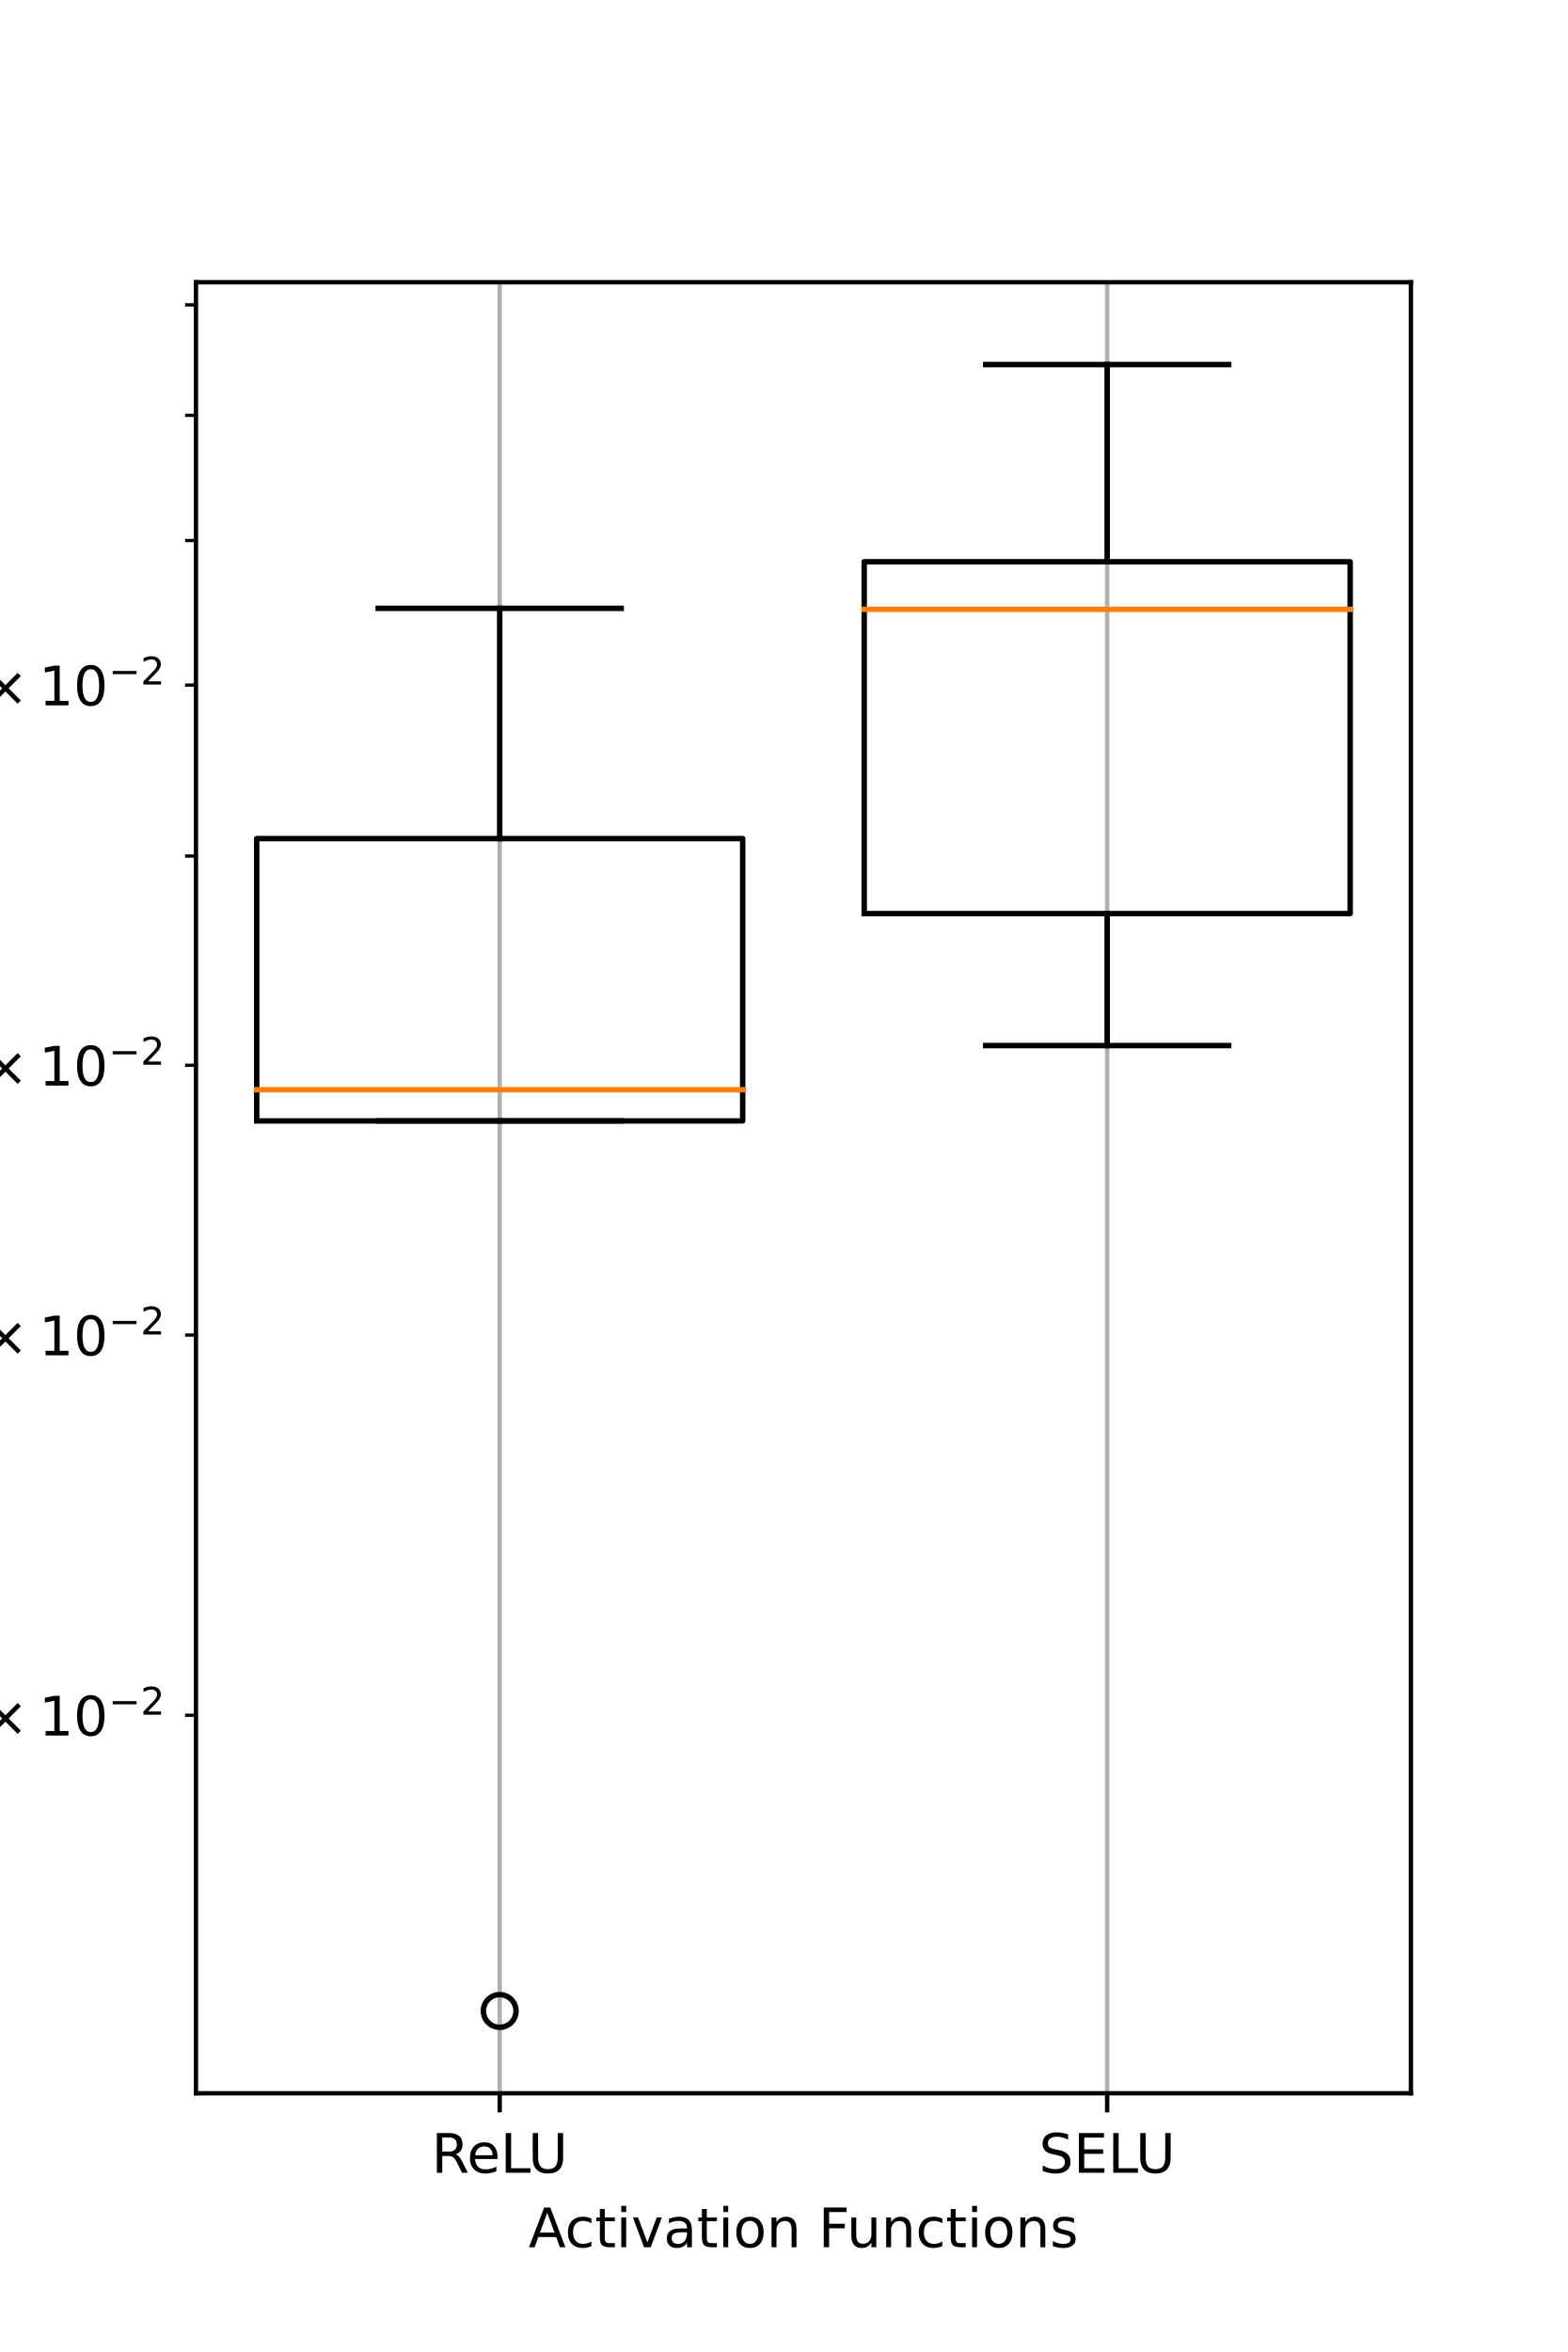
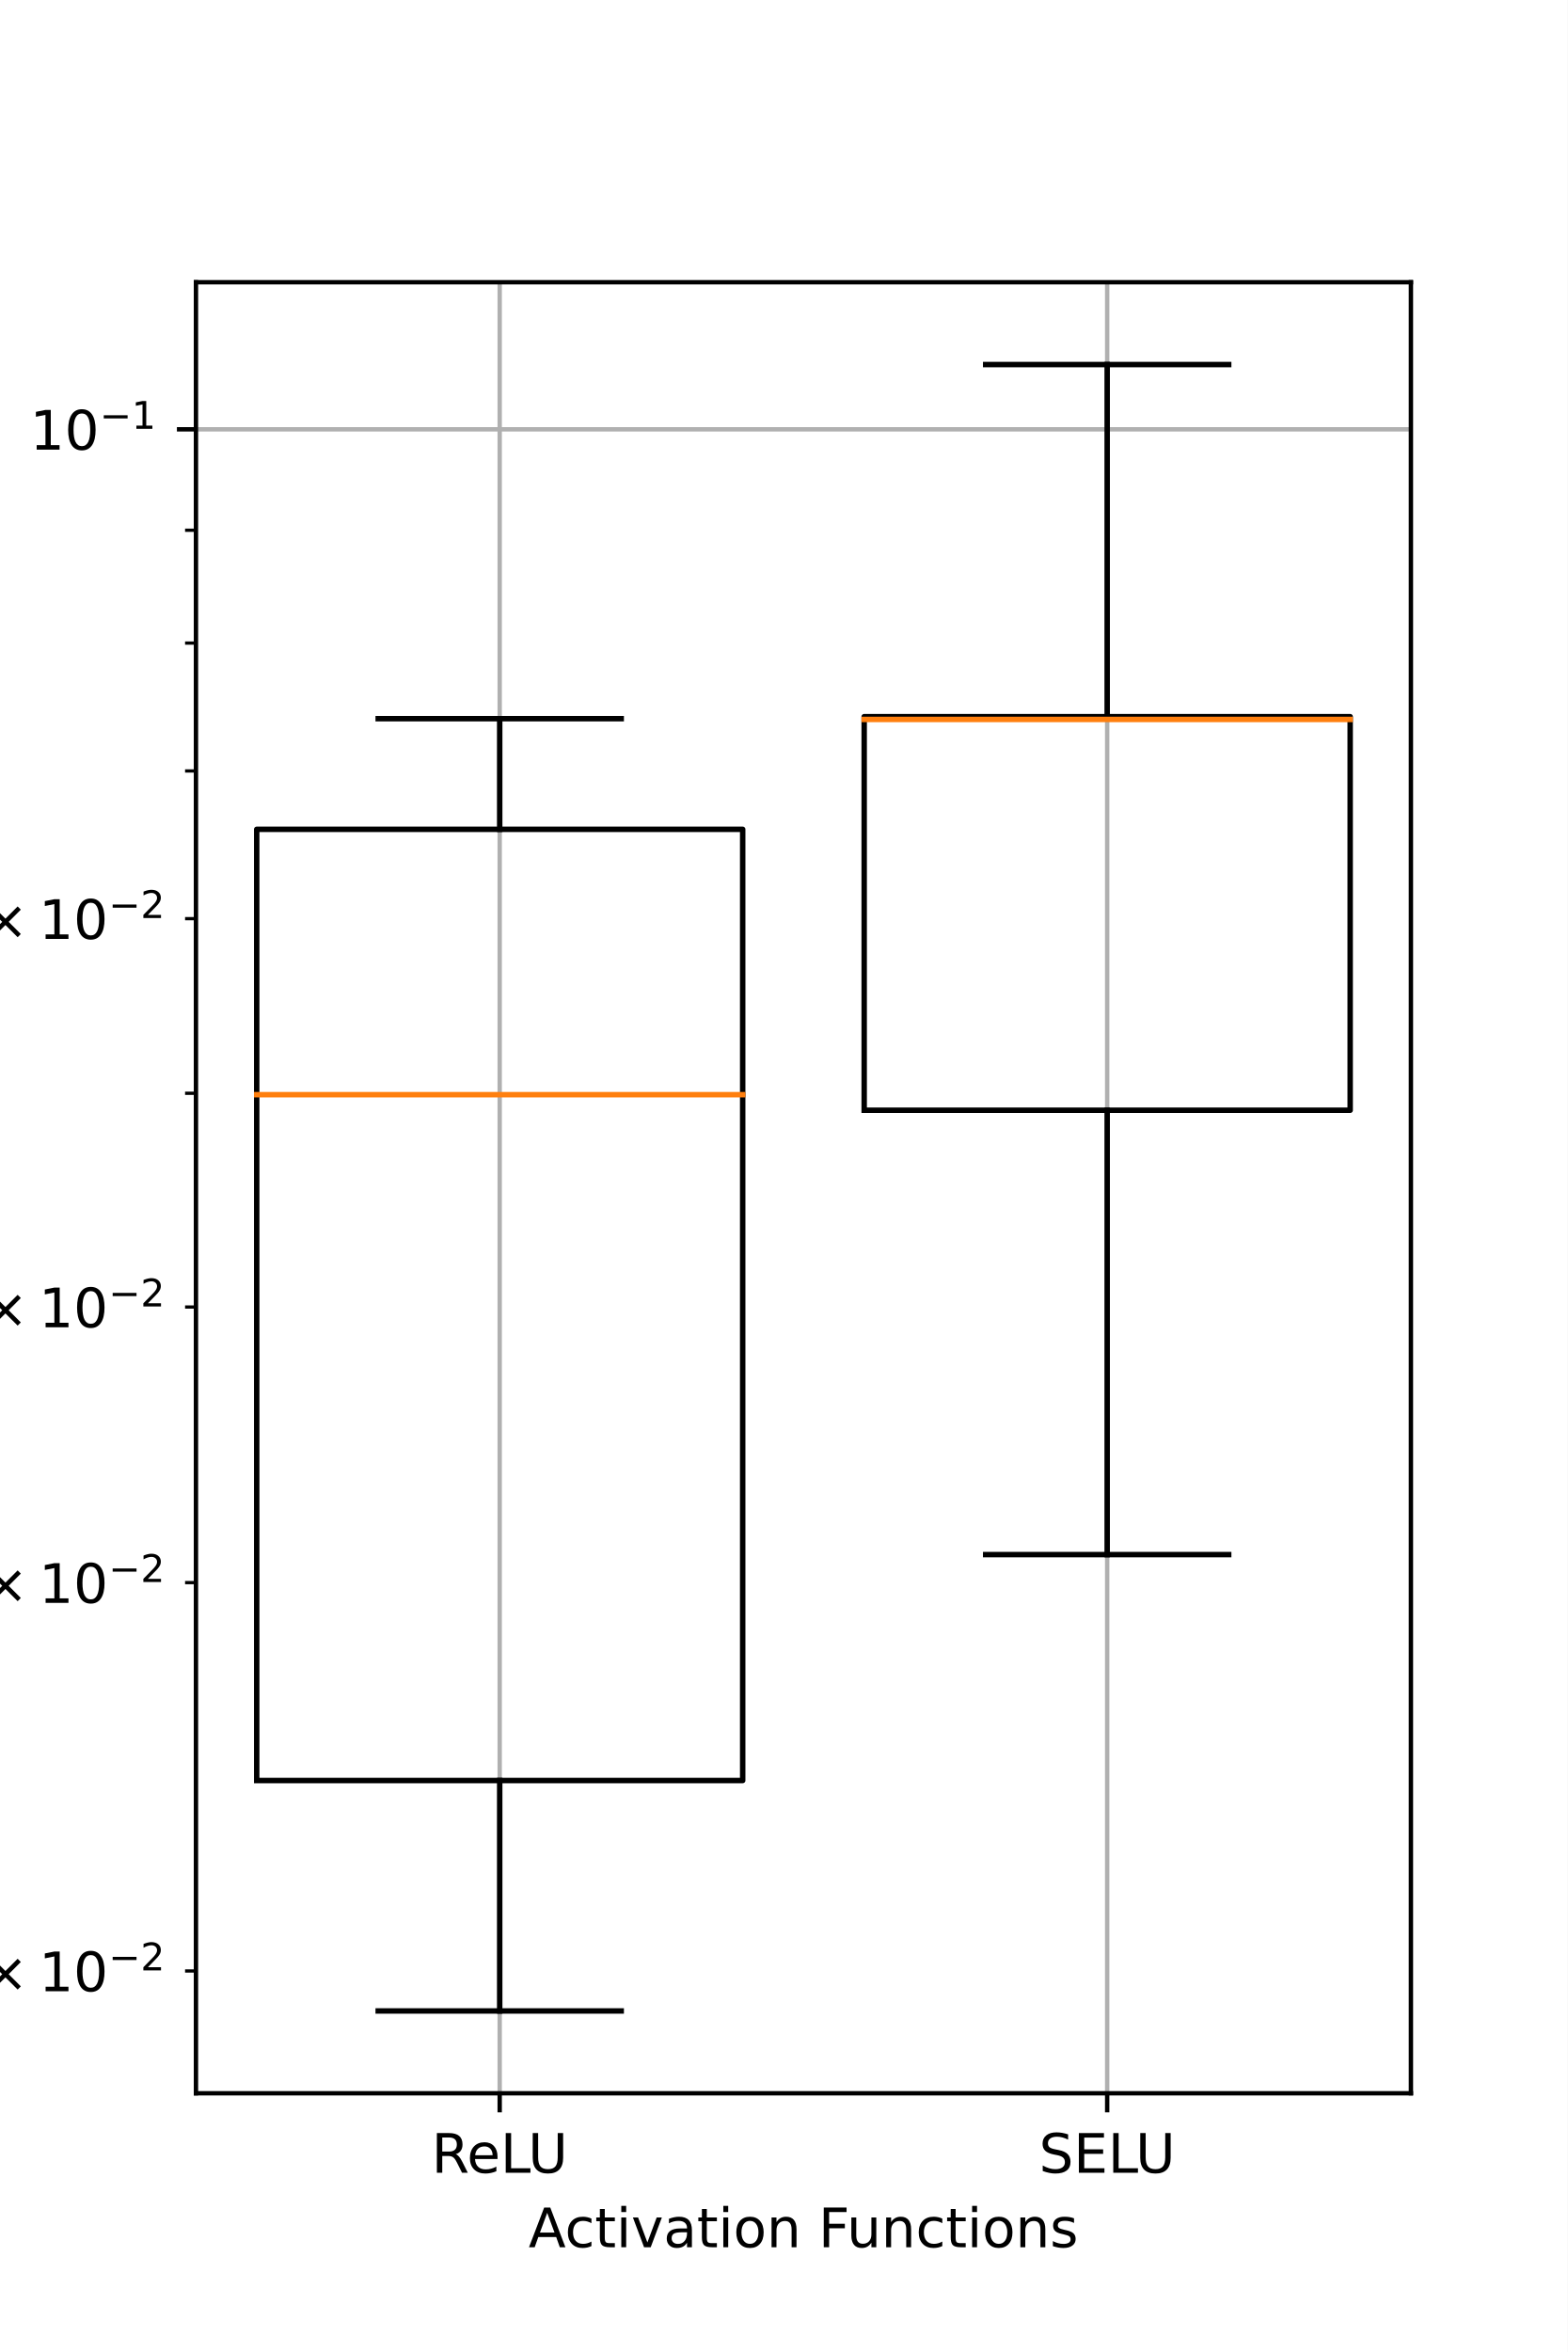
<svg xmlns="http://www.w3.org/2000/svg" xmlns:xlink="http://www.w3.org/1999/xlink" height="432pt" version="1.1" viewBox="0 0 288 432" width="288pt">
  <defs>
    <style type="text/css">
*{stroke-linecap:butt;stroke-linejoin:round;}
  </style>
  </defs>
  <g id="figure_1">
    <g id="patch_1">
      <path d="M 0 432  L 288 432  L 288 0  L 0 0  z " style="fill:#ffffff;" />
    </g>
    <g id="axes_1">
      <g id="patch_2">
        <path d="M 36 384.48  L 259.2 384.48  L 259.2 51.84  L 36 51.84  z " style="fill:#ffffff;" />
      </g>
      <g id="matplotlib.axis_1">
        <g id="xtick_1">
          <g id="line2d_1">
-             <path clip-path="url(#pb05824a30a)" d="M 91.8 384.48  L 91.8 51.84  " style="fill:none;stroke:#b0b0b0;stroke-linecap:square;stroke-width:0.8;" />
+             <path clip-path="url(#p68b47cc1cc)" d="M 91.8 384.48  L 91.8 51.84  " style="fill:none;stroke:#b0b0b0;stroke-linecap:square;stroke-width:0.8;" />
          </g>
          <g id="line2d_2">
            <defs>
-               <path d="M 0 0  L 0 3.5  " id="mb738663ae9" style="stroke:#000000;stroke-width:0.8;" />
-             </defs>
-             <g>
-               <use style="stroke:#000000;stroke-width:0.8;" x="91.8" xlink:href="#mb738663ae9" y="384.48" />
+               <path d="M 0 0  L 0 3.5  " id="m9238d93e7d" style="stroke:#000000;stroke-width:0.8;" />
+             </defs>
+             <g>
+               <use style="stroke:#000000;stroke-width:0.8;" x="91.8" xlink:href="#m9238d93e7d" y="384.48" />
            </g>
          </g>
          <g id="text_1">
            <defs>
              <path d="M 44.391 34.188  Q 47.562 33.109 50.562 29.594  Q 53.562 26.078 56.594 19.922  L 66.609 0  L 56 0  L 46.688 18.703  Q 43.062 26.031 39.672 28.422  Q 36.281 30.812 30.422 30.812  L 19.672 30.812  L 19.672 0  L 9.812 0  L 9.812 72.906  L 32.078 72.906  Q 44.578 72.906 50.734 67.672  Q 56.891 62.453 56.891 51.906  Q 56.891 45.016 53.688 40.469  Q 50.484 35.938 44.391 34.188  z M 19.672 64.797  L 19.672 38.922  L 32.078 38.922  Q 39.203 38.922 42.844 42.219  Q 46.484 45.516 46.484 51.906  Q 46.484 58.297 42.844 61.547  Q 39.203 64.797 32.078 64.797  z " id="DejaVuSans-82" />
              <path d="M 56.203 29.594  L 56.203 25.203  L 14.891 25.203  Q 15.484 15.922 20.484 11.062  Q 25.484 6.203 34.422 6.203  Q 39.594 6.203 44.453 7.469  Q 49.312 8.734 54.109 11.281  L 54.109 2.781  Q 49.266 0.734 44.188 -0.344  Q 39.109 -1.422 33.891 -1.422  Q 20.797 -1.422 13.156 6.188  Q 5.516 13.812 5.516 26.812  Q 5.516 40.234 12.766 48.109  Q 20.016 56 32.328 56  Q 43.359 56 49.781 48.891  Q 56.203 41.797 56.203 29.594  z M 47.219 32.234  Q 47.125 39.594 43.094 43.984  Q 39.062 48.391 32.422 48.391  Q 24.906 48.391 20.391 44.141  Q 15.875 39.891 15.188 32.172  z " id="DejaVuSans-101" />
              <path d="M 9.812 72.906  L 19.672 72.906  L 19.672 8.297  L 55.172 8.297  L 55.172 0  L 9.812 0  z " id="DejaVuSans-76" />
              <path d="M 8.688 72.906  L 18.609 72.906  L 18.609 28.609  Q 18.609 16.891 22.844 11.734  Q 27.094 6.594 36.625 6.594  Q 46.094 6.594 50.344 11.734  Q 54.594 16.891 54.594 28.609  L 54.594 72.906  L 64.5 72.906  L 64.5 27.391  Q 64.5 13.141 57.438 5.859  Q 50.391 -1.422 36.625 -1.422  Q 22.797 -1.422 15.734 5.859  Q 8.688 13.141 8.688 27.391  z " id="DejaVuSans-85" />
            </defs>
            <g transform="translate(79.27891 399.0784)scale(0.1 -0.1)">
              <use xlink:href="#DejaVuSans-82" />
              <use x="64.982" xlink:href="#DejaVuSans-101" />
              <use x="126.506" xlink:href="#DejaVuSans-76" />
              <use x="177.219" xlink:href="#DejaVuSans-85" />
            </g>
          </g>
        </g>
        <g id="xtick_2">
          <g id="line2d_3">
-             <path clip-path="url(#pb05824a30a)" d="M 203.4 384.48  L 203.4 51.84  " style="fill:none;stroke:#b0b0b0;stroke-linecap:square;stroke-width:0.8;" />
+             <path clip-path="url(#p68b47cc1cc)" d="M 203.4 384.48  L 203.4 51.84  " style="fill:none;stroke:#b0b0b0;stroke-linecap:square;stroke-width:0.8;" />
          </g>
          <g id="line2d_4">
            <g>
-               <use style="stroke:#000000;stroke-width:0.8;" x="203.4" xlink:href="#mb738663ae9" y="384.48" />
+               <use style="stroke:#000000;stroke-width:0.8;" x="203.4" xlink:href="#m9238d93e7d" y="384.48" />
            </g>
          </g>
          <g id="text_2">
            <defs>
              <path d="M 53.516 70.516  L 53.516 60.891  Q 47.906 63.578 42.922 64.891  Q 37.938 66.219 33.297 66.219  Q 25.25 66.219 20.875 63.094  Q 16.5 59.969 16.5 54.203  Q 16.5 49.359 19.406 46.891  Q 22.312 44.438 30.422 42.922  L 36.375 41.703  Q 47.406 39.594 52.656 34.297  Q 57.906 29 57.906 20.125  Q 57.906 9.516 50.797 4.047  Q 43.703 -1.422 29.984 -1.422  Q 24.812 -1.422 18.969 -0.25  Q 13.141 0.922 6.891 3.219  L 6.891 13.375  Q 12.891 10.016 18.656 8.297  Q 24.422 6.594 29.984 6.594  Q 38.422 6.594 43.016 9.906  Q 47.609 13.234 47.609 19.391  Q 47.609 24.75 44.312 27.781  Q 41.016 30.812 33.5 32.328  L 27.484 33.5  Q 16.453 35.688 11.516 40.375  Q 6.594 45.062 6.594 53.422  Q 6.594 63.094 13.406 68.656  Q 20.219 74.219 32.172 74.219  Q 37.312 74.219 42.625 73.281  Q 47.953 72.359 53.516 70.516  z " id="DejaVuSans-83" />
              <path d="M 9.812 72.906  L 55.906 72.906  L 55.906 64.594  L 19.672 64.594  L 19.672 43.016  L 54.391 43.016  L 54.391 34.719  L 19.672 34.719  L 19.672 8.297  L 56.781 8.297  L 56.781 0  L 9.812 0  z " id="DejaVuSans-69" />
            </defs>
            <g transform="translate(190.8711 399.0784)scale(0.1 -0.1)">
              <use xlink:href="#DejaVuSans-83" />
              <use x="63.477" xlink:href="#DejaVuSans-69" />
              <use x="126.66" xlink:href="#DejaVuSans-76" />
              <use x="177.373" xlink:href="#DejaVuSans-85" />
            </g>
          </g>
        </g>
        <g id="text_3">
          <defs>
            <path d="M 34.188 63.188  L 20.797 26.906  L 47.609 26.906  z M 28.609 72.906  L 39.797 72.906  L 67.578 0  L 57.328 0  L 50.688 18.703  L 17.828 18.703  L 11.188 0  L 0.781 0  z " id="DejaVuSans-65" />
            <path d="M 48.781 52.594  L 48.781 44.188  Q 44.969 46.297 41.141 47.344  Q 37.312 48.391 33.406 48.391  Q 24.656 48.391 19.812 42.844  Q 14.984 37.312 14.984 27.297  Q 14.984 17.281 19.812 11.734  Q 24.656 6.203 33.406 6.203  Q 37.312 6.203 41.141 7.25  Q 44.969 8.297 48.781 10.406  L 48.781 2.094  Q 45.016 0.344 40.984 -0.531  Q 36.969 -1.422 32.422 -1.422  Q 20.062 -1.422 12.781 6.344  Q 5.516 14.109 5.516 27.297  Q 5.516 40.672 12.859 48.328  Q 20.219 56 33.016 56  Q 37.156 56 41.109 55.141  Q 45.062 54.297 48.781 52.594  z " id="DejaVuSans-99" />
            <path d="M 18.312 70.219  L 18.312 54.688  L 36.812 54.688  L 36.812 47.703  L 18.312 47.703  L 18.312 18.016  Q 18.312 11.328 20.141 9.422  Q 21.969 7.516 27.594 7.516  L 36.812 7.516  L 36.812 0  L 27.594 0  Q 17.188 0 13.234 3.875  Q 9.281 7.766 9.281 18.016  L 9.281 47.703  L 2.688 47.703  L 2.688 54.688  L 9.281 54.688  L 9.281 70.219  z " id="DejaVuSans-116" />
            <path d="M 9.422 54.688  L 18.406 54.688  L 18.406 0  L 9.422 0  z M 9.422 75.984  L 18.406 75.984  L 18.406 64.594  L 9.422 64.594  z " id="DejaVuSans-105" />
            <path d="M 2.984 54.688  L 12.5 54.688  L 29.594 8.797  L 46.688 54.688  L 56.203 54.688  L 35.688 0  L 23.484 0  z " id="DejaVuSans-118" />
            <path d="M 34.281 27.484  Q 23.391 27.484 19.188 25  Q 14.984 22.516 14.984 16.5  Q 14.984 11.719 18.141 8.906  Q 21.297 6.109 26.703 6.109  Q 34.188 6.109 38.703 11.406  Q 43.219 16.703 43.219 25.484  L 43.219 27.484  z M 52.203 31.203  L 52.203 0  L 43.219 0  L 43.219 8.297  Q 40.141 3.328 35.547 0.953  Q 30.953 -1.422 24.312 -1.422  Q 15.922 -1.422 10.953 3.297  Q 6 8.016 6 15.922  Q 6 25.141 12.172 29.828  Q 18.359 34.516 30.609 34.516  L 43.219 34.516  L 43.219 35.406  Q 43.219 41.609 39.141 45  Q 35.062 48.391 27.688 48.391  Q 23 48.391 18.547 47.266  Q 14.109 46.141 10.016 43.891  L 10.016 52.203  Q 14.938 54.109 19.578 55.047  Q 24.219 56 28.609 56  Q 40.484 56 46.344 49.844  Q 52.203 43.703 52.203 31.203  z " id="DejaVuSans-97" />
            <path d="M 30.609 48.391  Q 23.391 48.391 19.188 42.75  Q 14.984 37.109 14.984 27.297  Q 14.984 17.484 19.156 11.844  Q 23.344 6.203 30.609 6.203  Q 37.797 6.203 41.984 11.859  Q 46.188 17.531 46.188 27.297  Q 46.188 37.016 41.984 42.703  Q 37.797 48.391 30.609 48.391  z M 30.609 56  Q 42.328 56 49.016 48.375  Q 55.719 40.766 55.719 27.297  Q 55.719 13.875 49.016 6.219  Q 42.328 -1.422 30.609 -1.422  Q 18.844 -1.422 12.172 6.219  Q 5.516 13.875 5.516 27.297  Q 5.516 40.766 12.172 48.375  Q 18.844 56 30.609 56  z " id="DejaVuSans-111" />
            <path d="M 54.891 33.016  L 54.891 0  L 45.906 0  L 45.906 32.719  Q 45.906 40.484 42.875 44.328  Q 39.844 48.188 33.797 48.188  Q 26.516 48.188 22.312 43.547  Q 18.109 38.922 18.109 30.906  L 18.109 0  L 9.078 0  L 9.078 54.688  L 18.109 54.688  L 18.109 46.188  Q 21.344 51.125 25.703 53.562  Q 30.078 56 35.797 56  Q 45.219 56 50.047 50.172  Q 54.891 44.344 54.891 33.016  z " id="DejaVuSans-110" />
            <path id="DejaVuSans-32" />
            <path d="M 9.812 72.906  L 51.703 72.906  L 51.703 64.594  L 19.672 64.594  L 19.672 43.109  L 48.578 43.109  L 48.578 34.812  L 19.672 34.812  L 19.672 0  L 9.812 0  z " id="DejaVuSans-70" />
            <path d="M 8.5 21.578  L 8.5 54.688  L 17.484 54.688  L 17.484 21.922  Q 17.484 14.156 20.5 10.266  Q 23.531 6.391 29.594 6.391  Q 36.859 6.391 41.078 11.031  Q 45.312 15.672 45.312 23.688  L 45.312 54.688  L 54.297 54.688  L 54.297 0  L 45.312 0  L 45.312 8.406  Q 42.047 3.422 37.719 1  Q 33.406 -1.422 27.688 -1.422  Q 18.266 -1.422 13.375 4.438  Q 8.5 10.297 8.5 21.578  z M 31.109 56  z " id="DejaVuSans-117" />
            <path d="M 44.281 53.078  L 44.281 44.578  Q 40.484 46.531 36.375 47.5  Q 32.281 48.484 27.875 48.484  Q 21.188 48.484 17.844 46.438  Q 14.5 44.391 14.5 40.281  Q 14.5 37.156 16.891 35.375  Q 19.281 33.594 26.516 31.984  L 29.594 31.297  Q 39.156 29.25 43.188 25.516  Q 47.219 21.781 47.219 15.094  Q 47.219 7.469 41.188 3.016  Q 35.156 -1.422 24.609 -1.422  Q 20.219 -1.422 15.453 -0.562  Q 10.688 0.297 5.422 2  L 5.422 11.281  Q 10.406 8.688 15.234 7.391  Q 20.062 6.109 24.812 6.109  Q 31.156 6.109 34.562 8.281  Q 37.984 10.453 37.984 14.406  Q 37.984 18.062 35.516 20.016  Q 33.062 21.969 24.703 23.781  L 21.578 24.516  Q 13.234 26.266 9.516 29.906  Q 5.812 33.547 5.812 39.891  Q 5.812 47.609 11.281 51.797  Q 16.75 56 26.812 56  Q 31.781 56 36.172 55.266  Q 40.578 54.547 44.281 53.078  z " id="DejaVuSans-115" />
          </defs>
          <g transform="translate(97.10938 412.7566)scale(0.1 -0.1)">
            <use xlink:href="#DejaVuSans-65" />
            <use x="66.658" xlink:href="#DejaVuSans-99" />
            <use x="121.639" xlink:href="#DejaVuSans-116" />
            <use x="160.848" xlink:href="#DejaVuSans-105" />
            <use x="188.631" xlink:href="#DejaVuSans-118" />
            <use x="247.811" xlink:href="#DejaVuSans-97" />
            <use x="309.09" xlink:href="#DejaVuSans-116" />
            <use x="348.299" xlink:href="#DejaVuSans-105" />
            <use x="376.082" xlink:href="#DejaVuSans-111" />
            <use x="437.264" xlink:href="#DejaVuSans-110" />
            <use x="500.643" xlink:href="#DejaVuSans-32" />
            <use x="532.43" xlink:href="#DejaVuSans-70" />
            <use x="584.449" xlink:href="#DejaVuSans-117" />
            <use x="647.828" xlink:href="#DejaVuSans-110" />
            <use x="711.207" xlink:href="#DejaVuSans-99" />
            <use x="766.188" xlink:href="#DejaVuSans-116" />
            <use x="805.396" xlink:href="#DejaVuSans-105" />
            <use x="833.18" xlink:href="#DejaVuSans-111" />
            <use x="894.361" xlink:href="#DejaVuSans-110" />
            <use x="957.74" xlink:href="#DejaVuSans-115" />
          </g>
        </g>
      </g>
      <g id="matplotlib.axis_2">
        <g id="ytick_1">
          <g id="line2d_5">
-             <defs>
-               <path d="M 0 0  L -2 0  " id="m182100098f" style="stroke:#000000;stroke-width:0.6;" />
-             </defs>
-             <g>
-               <use style="stroke:#000000;stroke-width:0.6;" x="36" xlink:href="#m182100098f" y="315.046" />
+             <path clip-path="url(#p68b47cc1cc)" d="M 36 78.856  L 259.2 78.856  " style="fill:none;stroke:#b0b0b0;stroke-linecap:square;stroke-width:0.8;" />
+           </g>
+           <g id="line2d_6">
+             <defs>
+               <path d="M 0 0  L -3.5 0  " id="m23f480429a" style="stroke:#000000;stroke-width:0.8;" />
+             </defs>
+             <g>
+               <use style="stroke:#000000;stroke-width:0.8;" x="36" xlink:href="#m23f480429a" y="78.856" />
            </g>
          </g>
          <g id="text_4">
            <defs>
-               <path d="M 19.188 8.297  L 53.609 8.297  L 53.609 0  L 7.328 0  L 7.328 8.297  Q 12.938 14.109 22.625 23.891  Q 32.328 33.688 34.812 36.531  Q 39.547 41.844 41.422 45.531  Q 43.312 49.219 43.312 52.781  Q 43.312 58.594 39.234 62.25  Q 35.156 65.922 28.609 65.922  Q 23.969 65.922 18.812 64.312  Q 13.672 62.703 7.812 59.422  L 7.812 69.391  Q 13.766 71.781 18.938 73  Q 24.125 74.219 28.422 74.219  Q 39.75 74.219 46.484 68.547  Q 53.219 62.891 53.219 53.422  Q 53.219 48.922 51.531 44.891  Q 49.859 40.875 45.406 35.406  Q 44.188 33.984 37.641 27.219  Q 31.109 20.453 19.188 8.297  z " id="DejaVuSans-50" />
-               <path d="M 70.125 53.719  L 47.797 31.297  L 70.125 8.984  L 64.312 3.078  L 41.891 25.484  L 19.484 3.078  L 13.719 8.984  L 35.984 31.297  L 13.719 53.719  L 19.484 59.625  L 41.891 37.203  L 64.312 59.625  z " id="DejaVuSans-215" />
              <path d="M 12.406 8.297  L 28.516 8.297  L 28.516 63.922  L 10.984 60.406  L 10.984 69.391  L 28.422 72.906  L 38.281 72.906  L 38.281 8.297  L 54.391 8.297  L 54.391 0  L 12.406 0  z " id="DejaVuSans-49" />
              <path d="M 31.781 66.406  Q 24.172 66.406 20.328 58.906  Q 16.5 51.422 16.5 36.375  Q 16.5 21.391 20.328 13.891  Q 24.172 6.391 31.781 6.391  Q 39.453 6.391 43.281 13.891  Q 47.125 21.391 47.125 36.375  Q 47.125 51.422 43.281 58.906  Q 39.453 66.406 31.781 66.406  z M 31.781 74.219  Q 44.047 74.219 50.516 64.516  Q 56.984 54.828 56.984 36.375  Q 56.984 17.969 50.516 8.266  Q 44.047 -1.422 31.781 -1.422  Q 19.531 -1.422 13.062 8.266  Q 6.594 17.969 6.594 36.375  Q 6.594 54.828 13.062 64.516  Q 19.531 74.219 31.781 74.219  z " id="DejaVuSans-48" />
              <path d="M 10.594 35.5  L 73.188 35.5  L 73.188 27.203  L 10.594 27.203  z " id="DejaVuSans-8722" />
            </defs>
-             <g transform="translate(-11.5 318.8447)scale(0.1 -0.1)">
+             <g transform="translate(5.5 82.65512)scale(0.1 -0.1)">
+               <use transform="translate(0 0.684375)" xlink:href="#DejaVuSans-49" />
+               <use transform="translate(63.62305 0.684375)" xlink:href="#DejaVuSans-48" />
+               <use transform="translate(128.2031 38.96563)scale(0.7)" xlink:href="#DejaVuSans-8722" />
+               <use transform="translate(186.8555 38.96563)scale(0.7)" xlink:href="#DejaVuSans-49" />
+             </g>
+           </g>
+         </g>
+         <g id="ytick_2">
+           <g id="line2d_7">
+             <defs>
+               <path d="M 0 0  L -2 0  " id="m57b48919cf" style="stroke:#000000;stroke-width:0.6;" />
+             </defs>
+             <g>
+               <use style="stroke:#000000;stroke-width:0.6;" x="36" xlink:href="#m57b48919cf" y="362.015" />
+             </g>
+           </g>
+           <g id="text_5">
+             <defs>
+               <path d="M 19.188 8.297  L 53.609 8.297  L 53.609 0  L 7.328 0  L 7.328 8.297  Q 12.938 14.109 22.625 23.891  Q 32.328 33.688 34.812 36.531  Q 39.547 41.844 41.422 45.531  Q 43.312 49.219 43.312 52.781  Q 43.312 58.594 39.234 62.25  Q 35.156 65.922 28.609 65.922  Q 23.969 65.922 18.812 64.312  Q 13.672 62.703 7.812 59.422  L 7.812 69.391  Q 13.766 71.781 18.938 73  Q 24.125 74.219 28.422 74.219  Q 39.75 74.219 46.484 68.547  Q 53.219 62.891 53.219 53.422  Q 53.219 48.922 51.531 44.891  Q 49.859 40.875 45.406 35.406  Q 44.188 33.984 37.641 27.219  Q 31.109 20.453 19.188 8.297  z " id="DejaVuSans-50" />
+               <path d="M 70.125 53.719  L 47.797 31.297  L 70.125 8.984  L 64.312 3.078  L 41.891 25.484  L 19.484 3.078  L 13.719 8.984  L 35.984 31.297  L 13.719 53.719  L 19.484 59.625  L 41.891 37.203  L 64.312 59.625  z " id="DejaVuSans-215" />
+             </defs>
+             <g transform="translate(-11.5 365.8142)scale(0.1 -0.1)">
              <use transform="translate(0 0.765625)" xlink:href="#DejaVuSans-50" />
              <use transform="translate(83.10547 0.765625)" xlink:href="#DejaVuSans-215" />
              <use transform="translate(186.377 0.765625)" xlink:href="#DejaVuSans-49" />
              <use transform="translate(250 0.765625)" xlink:href="#DejaVuSans-48" />
              <use transform="translate(314.5801 39.04688)scale(0.7)" xlink:href="#DejaVuSans-8722" />
              <use transform="translate(373.2324 39.04688)scale(0.7)" xlink:href="#DejaVuSans-50" />
            </g>
          </g>
        </g>
-         <g id="ytick_2">
-           <g id="line2d_6">
-             <g>
-               <use style="stroke:#000000;stroke-width:0.6;" x="36" xlink:href="#m182100098f" y="245.213" />
-             </g>
-           </g>
-           <g id="text_5">
+         <g id="ytick_3">
+           <g id="line2d_8">
+             <g>
+               <use style="stroke:#000000;stroke-width:0.6;" x="36" xlink:href="#m57b48919cf" y="290.679" />
+             </g>
+           </g>
+           <g id="text_6">
            <defs>
              <path d="M 40.578 39.312  Q 47.656 37.797 51.625 33  Q 55.609 28.219 55.609 21.188  Q 55.609 10.406 48.188 4.484  Q 40.766 -1.422 27.094 -1.422  Q 22.516 -1.422 17.656 -0.516  Q 12.797 0.391 7.625 2.203  L 7.625 11.719  Q 11.719 9.328 16.594 8.109  Q 21.484 6.891 26.812 6.891  Q 36.078 6.891 40.938 10.547  Q 45.797 14.203 45.797 21.188  Q 45.797 27.641 41.281 31.266  Q 36.766 34.906 28.719 34.906  L 20.219 34.906  L 20.219 43.016  L 29.109 43.016  Q 36.375 43.016 40.234 45.922  Q 44.094 48.828 44.094 54.297  Q 44.094 59.906 40.109 62.906  Q 36.141 65.922 28.719 65.922  Q 24.656 65.922 20.016 65.031  Q 15.375 64.156 9.812 62.312  L 9.812 71.094  Q 15.438 72.656 20.344 73.438  Q 25.25 74.219 29.594 74.219  Q 40.828 74.219 47.359 69.109  Q 53.906 64.016 53.906 55.328  Q 53.906 49.266 50.438 45.094  Q 46.969 40.922 40.578 39.312  z " id="DejaVuSans-51" />
            </defs>
-             <g transform="translate(-11.5 249.012)scale(0.1 -0.1)">
+             <g transform="translate(-11.5 294.4781)scale(0.1 -0.1)">
              <use transform="translate(0 0.765625)" xlink:href="#DejaVuSans-51" />
              <use transform="translate(83.10547 0.765625)" xlink:href="#DejaVuSans-215" />
              <use transform="translate(186.377 0.765625)" xlink:href="#DejaVuSans-49" />
              <use transform="translate(250 0.765625)" xlink:href="#DejaVuSans-48" />
              <use transform="translate(314.5801 39.04688)scale(0.7)" xlink:href="#DejaVuSans-8722" />
              <use transform="translate(373.2324 39.04688)scale(0.7)" xlink:href="#DejaVuSans-50" />
            </g>
          </g>
        </g>
-         <g id="ytick_3">
-           <g id="line2d_7">
-             <g>
-               <use style="stroke:#000000;stroke-width:0.6;" x="36" xlink:href="#m182100098f" y="195.666" />
-             </g>
-           </g>
-           <g id="text_6">
+         <g id="ytick_4">
+           <g id="line2d_9">
+             <g>
+               <use style="stroke:#000000;stroke-width:0.6;" x="36" xlink:href="#m57b48919cf" y="240.065" />
+             </g>
+           </g>
+           <g id="text_7">
            <defs>
              <path d="M 37.797 64.312  L 12.891 25.391  L 37.797 25.391  z M 35.203 72.906  L 47.609 72.906  L 47.609 25.391  L 58.016 25.391  L 58.016 17.188  L 47.609 17.188  L 47.609 0  L 37.797 0  L 37.797 17.188  L 4.891 17.188  L 4.891 26.703  z " id="DejaVuSans-52" />
            </defs>
-             <g transform="translate(-11.5 199.4648)scale(0.1 -0.1)">
+             <g transform="translate(-11.5 243.8642)scale(0.1 -0.1)">
              <use transform="translate(0 0.765625)" xlink:href="#DejaVuSans-52" />
              <use transform="translate(83.10547 0.765625)" xlink:href="#DejaVuSans-215" />
              <use transform="translate(186.377 0.765625)" xlink:href="#DejaVuSans-49" />
              <use transform="translate(250 0.765625)" xlink:href="#DejaVuSans-48" />
              <use transform="translate(314.5801 39.04688)scale(0.7)" xlink:href="#DejaVuSans-8722" />
              <use transform="translate(373.2324 39.04688)scale(0.7)" xlink:href="#DejaVuSans-50" />
            </g>
          </g>
        </g>
-         <g id="ytick_4">
-           <g id="line2d_8">
-             <g>
-               <use style="stroke:#000000;stroke-width:0.6;" x="36" xlink:href="#m182100098f" y="157.234" />
-             </g>
-           </g>
-         </g>
        <g id="ytick_5">
-           <g id="line2d_9">
-             <g>
-               <use style="stroke:#000000;stroke-width:0.6;" x="36" xlink:href="#m182100098f" y="125.833" />
-             </g>
-           </g>
-           <g id="text_7">
+           <g id="line2d_10">
+             <g>
+               <use style="stroke:#000000;stroke-width:0.6;" x="36" xlink:href="#m57b48919cf" y="200.806" />
+             </g>
+           </g>
+         </g>
+         <g id="ytick_6">
+           <g id="line2d_11">
+             <g>
+               <use style="stroke:#000000;stroke-width:0.6;" x="36" xlink:href="#m57b48919cf" y="168.729" />
+             </g>
+           </g>
+           <g id="text_8">
            <defs>
              <path d="M 33.016 40.375  Q 26.375 40.375 22.484 35.828  Q 18.609 31.297 18.609 23.391  Q 18.609 15.531 22.484 10.953  Q 26.375 6.391 33.016 6.391  Q 39.656 6.391 43.531 10.953  Q 47.406 15.531 47.406 23.391  Q 47.406 31.297 43.531 35.828  Q 39.656 40.375 33.016 40.375  z M 52.594 71.297  L 52.594 62.312  Q 48.875 64.062 45.094 64.984  Q 41.312 65.922 37.594 65.922  Q 27.828 65.922 22.672 59.328  Q 17.531 52.734 16.797 39.406  Q 19.672 43.656 24.016 45.922  Q 28.375 48.188 33.594 48.188  Q 44.578 48.188 50.953 41.516  Q 57.328 34.859 57.328 23.391  Q 57.328 12.156 50.688 5.359  Q 44.047 -1.422 33.016 -1.422  Q 20.359 -1.422 13.672 8.266  Q 6.984 17.969 6.984 36.375  Q 6.984 53.656 15.188 63.938  Q 23.391 74.219 37.203 74.219  Q 40.922 74.219 44.703 73.484  Q 48.484 72.75 52.594 71.297  z " id="DejaVuSans-54" />
            </defs>
-             <g transform="translate(-11.5 129.6321)scale(0.1 -0.1)">
+             <g transform="translate(-11.5 172.5281)scale(0.1 -0.1)">
              <use transform="translate(0 0.765625)" xlink:href="#DejaVuSans-54" />
              <use transform="translate(83.10547 0.765625)" xlink:href="#DejaVuSans-215" />
              <use transform="translate(186.377 0.765625)" xlink:href="#DejaVuSans-49" />
              <use transform="translate(250 0.765625)" xlink:href="#DejaVuSans-48" />
              <use transform="translate(314.5801 39.04688)scale(0.7)" xlink:href="#DejaVuSans-8722" />
              <use transform="translate(373.2324 39.04688)scale(0.7)" xlink:href="#DejaVuSans-50" />
            </g>
          </g>
        </g>
-         <g id="ytick_6">
-           <g id="line2d_10">
-             <g>
-               <use style="stroke:#000000;stroke-width:0.6;" x="36" xlink:href="#m182100098f" y="99.284" />
-             </g>
-           </g>
-         </g>
        <g id="ytick_7">
-           <g id="line2d_11">
-             <g>
-               <use style="stroke:#000000;stroke-width:0.6;" x="36" xlink:href="#m182100098f" y="76.286" />
+           <g id="line2d_12">
+             <g>
+               <use style="stroke:#000000;stroke-width:0.6;" x="36" xlink:href="#m57b48919cf" y="141.608" />
            </g>
          </g>
        </g>
        <g id="ytick_8">
-           <g id="line2d_12">
-             <g>
-               <use style="stroke:#000000;stroke-width:0.6;" x="36" xlink:href="#m182100098f" y="56" />
-             </g>
-           </g>
-         </g>
-         <g id="text_8">
+           <g id="line2d_13">
+             <g>
+               <use style="stroke:#000000;stroke-width:0.6;" x="36" xlink:href="#m57b48919cf" y="118.115" />
+             </g>
+           </g>
+         </g>
+         <g id="ytick_9">
+           <g id="line2d_14">
+             <g>
+               <use style="stroke:#000000;stroke-width:0.6;" x="36" xlink:href="#m57b48919cf" y="97.393" />
+             </g>
+           </g>
+         </g>
+         <g id="text_9">
          <defs>
            <path d="M 9.812 72.906  L 19.672 72.906  L 19.672 0  L 9.812 0  z " id="DejaVuSans-73" />
            <path d="M 45.406 27.984  Q 45.406 37.75 41.375 43.109  Q 37.359 48.484 30.078 48.484  Q 22.859 48.484 18.828 43.109  Q 14.797 37.75 14.797 27.984  Q 14.797 18.266 18.828 12.891  Q 22.859 7.516 30.078 7.516  Q 37.359 7.516 41.375 12.891  Q 45.406 18.266 45.406 27.984  z M 54.391 6.781  Q 54.391 -7.172 48.188 -13.984  Q 42 -20.797 29.203 -20.797  Q 24.469 -20.797 20.266 -20.094  Q 16.062 -19.391 12.109 -17.922  L 12.109 -9.188  Q 16.062 -11.328 19.922 -12.344  Q 23.781 -13.375 27.781 -13.375  Q 36.625 -13.375 41.016 -8.766  Q 45.406 -4.156 45.406 5.172  L 45.406 9.625  Q 42.625 4.781 38.281 2.391  Q 33.938 0 27.875 0  Q 17.828 0 11.672 7.656  Q 5.516 15.328 5.516 27.984  Q 5.516 40.672 11.672 48.328  Q 17.828 56 27.875 56  Q 33.938 56 38.281 53.609  Q 42.625 51.219 45.406 46.391  L 45.406 54.688  L 54.391 54.688  z " id="DejaVuSans-103" />
            <path d="M 41.109 46.297  Q 39.594 47.172 37.812 47.578  Q 36.031 48 33.891 48  Q 26.266 48 22.188 43.047  Q 18.109 38.094 18.109 28.812  L 18.109 0  L 9.078 0  L 9.078 54.688  L 18.109 54.688  L 18.109 46.188  Q 20.953 51.172 25.484 53.578  Q 30.031 56 36.531 56  Q 37.453 56 38.578 55.875  Q 39.703 55.766 41.062 55.516  z " id="DejaVuSans-114" />
            <path d="M 45.406 46.391  L 45.406 75.984  L 54.391 75.984  L 54.391 0  L 45.406 0  L 45.406 8.203  Q 42.578 3.328 38.25 0.953  Q 33.938 -1.422 27.875 -1.422  Q 17.969 -1.422 11.734 6.484  Q 5.516 14.406 5.516 27.297  Q 5.516 40.188 11.734 48.094  Q 17.969 56 27.875 56  Q 33.938 56 38.25 53.625  Q 42.578 51.266 45.406 46.391  z M 14.797 27.297  Q 14.797 17.391 18.875 11.75  Q 22.953 6.109 30.078 6.109  Q 37.203 6.109 41.297 11.75  Q 45.406 17.391 45.406 27.297  Q 45.406 37.203 41.297 42.844  Q 37.203 48.484 30.078 48.484  Q 22.953 48.484 18.875 42.844  Q 14.797 37.203 14.797 27.297  z " id="DejaVuSans-100" />
            <path d="M 14.797 27.297  Q 14.797 17.391 18.875 11.75  Q 22.953 6.109 30.078 6.109  Q 37.203 6.109 41.297 11.75  Q 45.406 17.391 45.406 27.297  Q 45.406 37.203 41.297 42.844  Q 37.203 48.484 30.078 48.484  Q 22.953 48.484 18.875 42.844  Q 14.797 37.203 14.797 27.297  z M 45.406 8.203  Q 42.578 3.328 38.25 0.953  Q 33.938 -1.422 27.875 -1.422  Q 17.969 -1.422 11.734 6.484  Q 5.516 14.406 5.516 27.297  Q 5.516 40.188 11.734 48.094  Q 17.969 56 27.875 56  Q 33.938 56 38.25 53.625  Q 42.578 51.266 45.406 46.391  L 45.406 54.688  L 54.391 54.688  L 54.391 -20.797  L 45.406 -20.797  z " id="DejaVuSans-113" />
          </defs>
          <g transform="translate(-17.57969 280.4834)rotate(-90)scale(0.1 -0.1)">
            <use xlink:href="#DejaVuSans-73" />
            <use x="29.492" xlink:href="#DejaVuSans-110" />
            <use x="92.871" xlink:href="#DejaVuSans-116" />
            <use x="132.08" xlink:href="#DejaVuSans-101" />
            <use x="193.604" xlink:href="#DejaVuSans-103" />
            <use x="257.08" xlink:href="#DejaVuSans-114" />
            <use x="298.193" xlink:href="#DejaVuSans-97" />
            <use x="359.473" xlink:href="#DejaVuSans-116" />
            <use x="398.682" xlink:href="#DejaVuSans-101" />
            <use x="460.205" xlink:href="#DejaVuSans-100" />
            <use x="523.682" xlink:href="#DejaVuSans-32" />
            <use x="555.469" xlink:href="#DejaVuSans-83" />
            <use x="618.945" xlink:href="#DejaVuSans-113" />
            <use x="682.422" xlink:href="#DejaVuSans-117" />
            <use x="745.801" xlink:href="#DejaVuSans-97" />
            <use x="807.08" xlink:href="#DejaVuSans-114" />
            <use x="845.943" xlink:href="#DejaVuSans-101" />
            <use x="907.467" xlink:href="#DejaVuSans-100" />
            <use x="970.943" xlink:href="#DejaVuSans-32" />
            <use x="1002.73" xlink:href="#DejaVuSans-69" />
            <use x="1065.914" xlink:href="#DejaVuSans-114" />
            <use x="1105.277" xlink:href="#DejaVuSans-114" />
            <use x="1144.141" xlink:href="#DejaVuSans-111" />
            <use x="1205.322" xlink:href="#DejaVuSans-114" />
          </g>
        </g>
      </g>
-       <g id="line2d_13">
-         <path clip-path="url(#pb05824a30a)" d="M 47.16 205.886  L 136.44 205.886  L 136.44 154.028  L 47.16 154.028  L 47.16 205.886  " style="fill:none;stroke:#000000;stroke-linecap:square;" />
-       </g>
-       <g id="line2d_14">
-         <path clip-path="url(#pb05824a30a)" d="M 91.8 205.886  L 91.8 205.886  " style="fill:none;stroke:#000000;stroke-linecap:square;" />
-       </g>
      <g id="line2d_15">
-         <path clip-path="url(#pb05824a30a)" d="M 91.8 154.028  L 91.8 111.742  " style="fill:none;stroke:#000000;stroke-linecap:square;" />
+         <path clip-path="url(#p68b47cc1cc)" d="M 47.16 327.032  L 136.44 327.032  L 136.44 152.325  L 47.16 152.325  L 47.16 327.032  " style="fill:none;stroke:#000000;stroke-linecap:square;" />
      </g>
      <g id="line2d_16">
-         <path clip-path="url(#pb05824a30a)" d="M 69.48 205.886  L 114.12 205.886  " style="fill:none;stroke:#000000;stroke-linecap:square;" />
+         <path clip-path="url(#p68b47cc1cc)" d="M 91.8 327.032  L 91.8 369.36  " style="fill:none;stroke:#000000;stroke-linecap:square;" />
      </g>
      <g id="line2d_17">
-         <path clip-path="url(#pb05824a30a)" d="M 69.48 111.742  L 114.12 111.742  " style="fill:none;stroke:#000000;stroke-linecap:square;" />
+         <path clip-path="url(#p68b47cc1cc)" d="M 91.8 152.325  L 91.8 132.006  " style="fill:none;stroke:#000000;stroke-linecap:square;" />
      </g>
      <g id="line2d_18">
-         <defs>
-           <path d="M 0 3  C 0.796 3 1.559 2.684 2.121 2.121  C 2.684 1.559 3 0.796 3 0  C 3 -0.796 2.684 -1.559 2.121 -2.121  C 1.559 -2.684 0.796 -3 0 -3  C -0.796 -3 -1.559 -2.684 -2.121 -2.121  C -2.684 -1.559 -3 -0.796 -3 0  C -3 0.796 -2.684 1.559 -2.121 2.121  C -1.559 2.684 -0.796 3 0 3  z " id="ma213cf131f" style="stroke:#000000;" />
-         </defs>
-         <g clip-path="url(#pb05824a30a)">
-           <use style="fill-opacity:0;stroke:#000000;" x="91.8" xlink:href="#ma213cf131f" y="369.36" />
-         </g>
+         <path clip-path="url(#p68b47cc1cc)" d="M 69.48 369.36  L 114.12 369.36  " style="fill:none;stroke:#000000;stroke-linecap:square;" />
      </g>
      <g id="line2d_19">
-         <path clip-path="url(#pb05824a30a)" d="M 158.76 167.803  L 248.04 167.803  L 248.04 103.18  L 158.76 103.18  L 158.76 167.803  " style="fill:none;stroke:#000000;stroke-linecap:square;" />
-       </g>
-       <g id="line2d_20">
-         <path clip-path="url(#pb05824a30a)" d="M 203.4 167.803  L 203.4 192.048  " style="fill:none;stroke:#000000;stroke-linecap:square;" />
-       </g>
+         <path clip-path="url(#p68b47cc1cc)" d="M 69.48 132.006  L 114.12 132.006  " style="fill:none;stroke:#000000;stroke-linecap:square;" />
+       </g>
+       <g id="line2d_20" />
      <g id="line2d_21">
-         <path clip-path="url(#pb05824a30a)" d="M 203.4 103.18  L 203.4 66.96  " style="fill:none;stroke:#000000;stroke-linecap:square;" />
+         <path clip-path="url(#p68b47cc1cc)" d="M 158.76 203.924  L 248.04 203.924  L 248.04 131.63  L 158.76 131.63  L 158.76 203.924  " style="fill:none;stroke:#000000;stroke-linecap:square;" />
      </g>
      <g id="line2d_22">
-         <path clip-path="url(#pb05824a30a)" d="M 181.08 192.048  L 225.72 192.048  " style="fill:none;stroke:#000000;stroke-linecap:square;" />
+         <path clip-path="url(#p68b47cc1cc)" d="M 203.4 203.924  L 203.4 285.545  " style="fill:none;stroke:#000000;stroke-linecap:square;" />
      </g>
      <g id="line2d_23">
-         <path clip-path="url(#pb05824a30a)" d="M 181.08 66.96  L 225.72 66.96  " style="fill:none;stroke:#000000;stroke-linecap:square;" />
-       </g>
-       <g id="line2d_24" />
+         <path clip-path="url(#p68b47cc1cc)" d="M 203.4 131.63  L 203.4 66.96  " style="fill:none;stroke:#000000;stroke-linecap:square;" />
+       </g>
+       <g id="line2d_24">
+         <path clip-path="url(#p68b47cc1cc)" d="M 181.08 285.545  L 225.72 285.545  " style="fill:none;stroke:#000000;stroke-linecap:square;" />
+       </g>
      <g id="line2d_25">
-         <path clip-path="url(#pb05824a30a)" d="M 47.16 200.153  L 136.44 200.153  " style="fill:none;stroke:#ff7f0e;stroke-linecap:square;" />
-       </g>
-       <g id="line2d_26">
-         <path clip-path="url(#pb05824a30a)" d="M 158.76 111.924  L 248.04 111.924  " style="fill:none;stroke:#ff7f0e;stroke-linecap:square;" />
+         <path clip-path="url(#p68b47cc1cc)" d="M 181.08 66.96  L 225.72 66.96  " style="fill:none;stroke:#000000;stroke-linecap:square;" />
+       </g>
+       <g id="line2d_26" />
+       <g id="line2d_27">
+         <path clip-path="url(#p68b47cc1cc)" d="M 47.16 201.066  L 136.44 201.066  " style="fill:none;stroke:#ff7f0e;stroke-linecap:square;" />
+       </g>
+       <g id="line2d_28">
+         <path clip-path="url(#p68b47cc1cc)" d="M 158.76 132.143  L 248.04 132.143  " style="fill:none;stroke:#ff7f0e;stroke-linecap:square;" />
      </g>
      <g id="patch_3">
        <path d="M 36 384.48  L 36 51.84  " style="fill:none;stroke:#000000;stroke-linecap:square;stroke-linejoin:miter;stroke-width:0.8;" />
      </g>
      <g id="patch_4">
        <path d="M 259.2 384.48  L 259.2 51.84  " style="fill:none;stroke:#000000;stroke-linecap:square;stroke-linejoin:miter;stroke-width:0.8;" />
      </g>
      <g id="patch_5">
        <path d="M 36 384.48  L 259.2 384.48  " style="fill:none;stroke:#000000;stroke-linecap:square;stroke-linejoin:miter;stroke-width:0.8;" />
      </g>
      <g id="patch_6">
        <path d="M 36 51.84  L 259.2 51.84  " style="fill:none;stroke:#000000;stroke-linecap:square;stroke-linejoin:miter;stroke-width:0.8;" />
      </g>
    </g>
  </g>
  <defs>
-     <clipPath id="pb05824a30a">
+     <clipPath id="p68b47cc1cc">
      <rect height="332.64" width="223.2" x="36" y="51.84" />
    </clipPath>
  </defs>
</svg>
